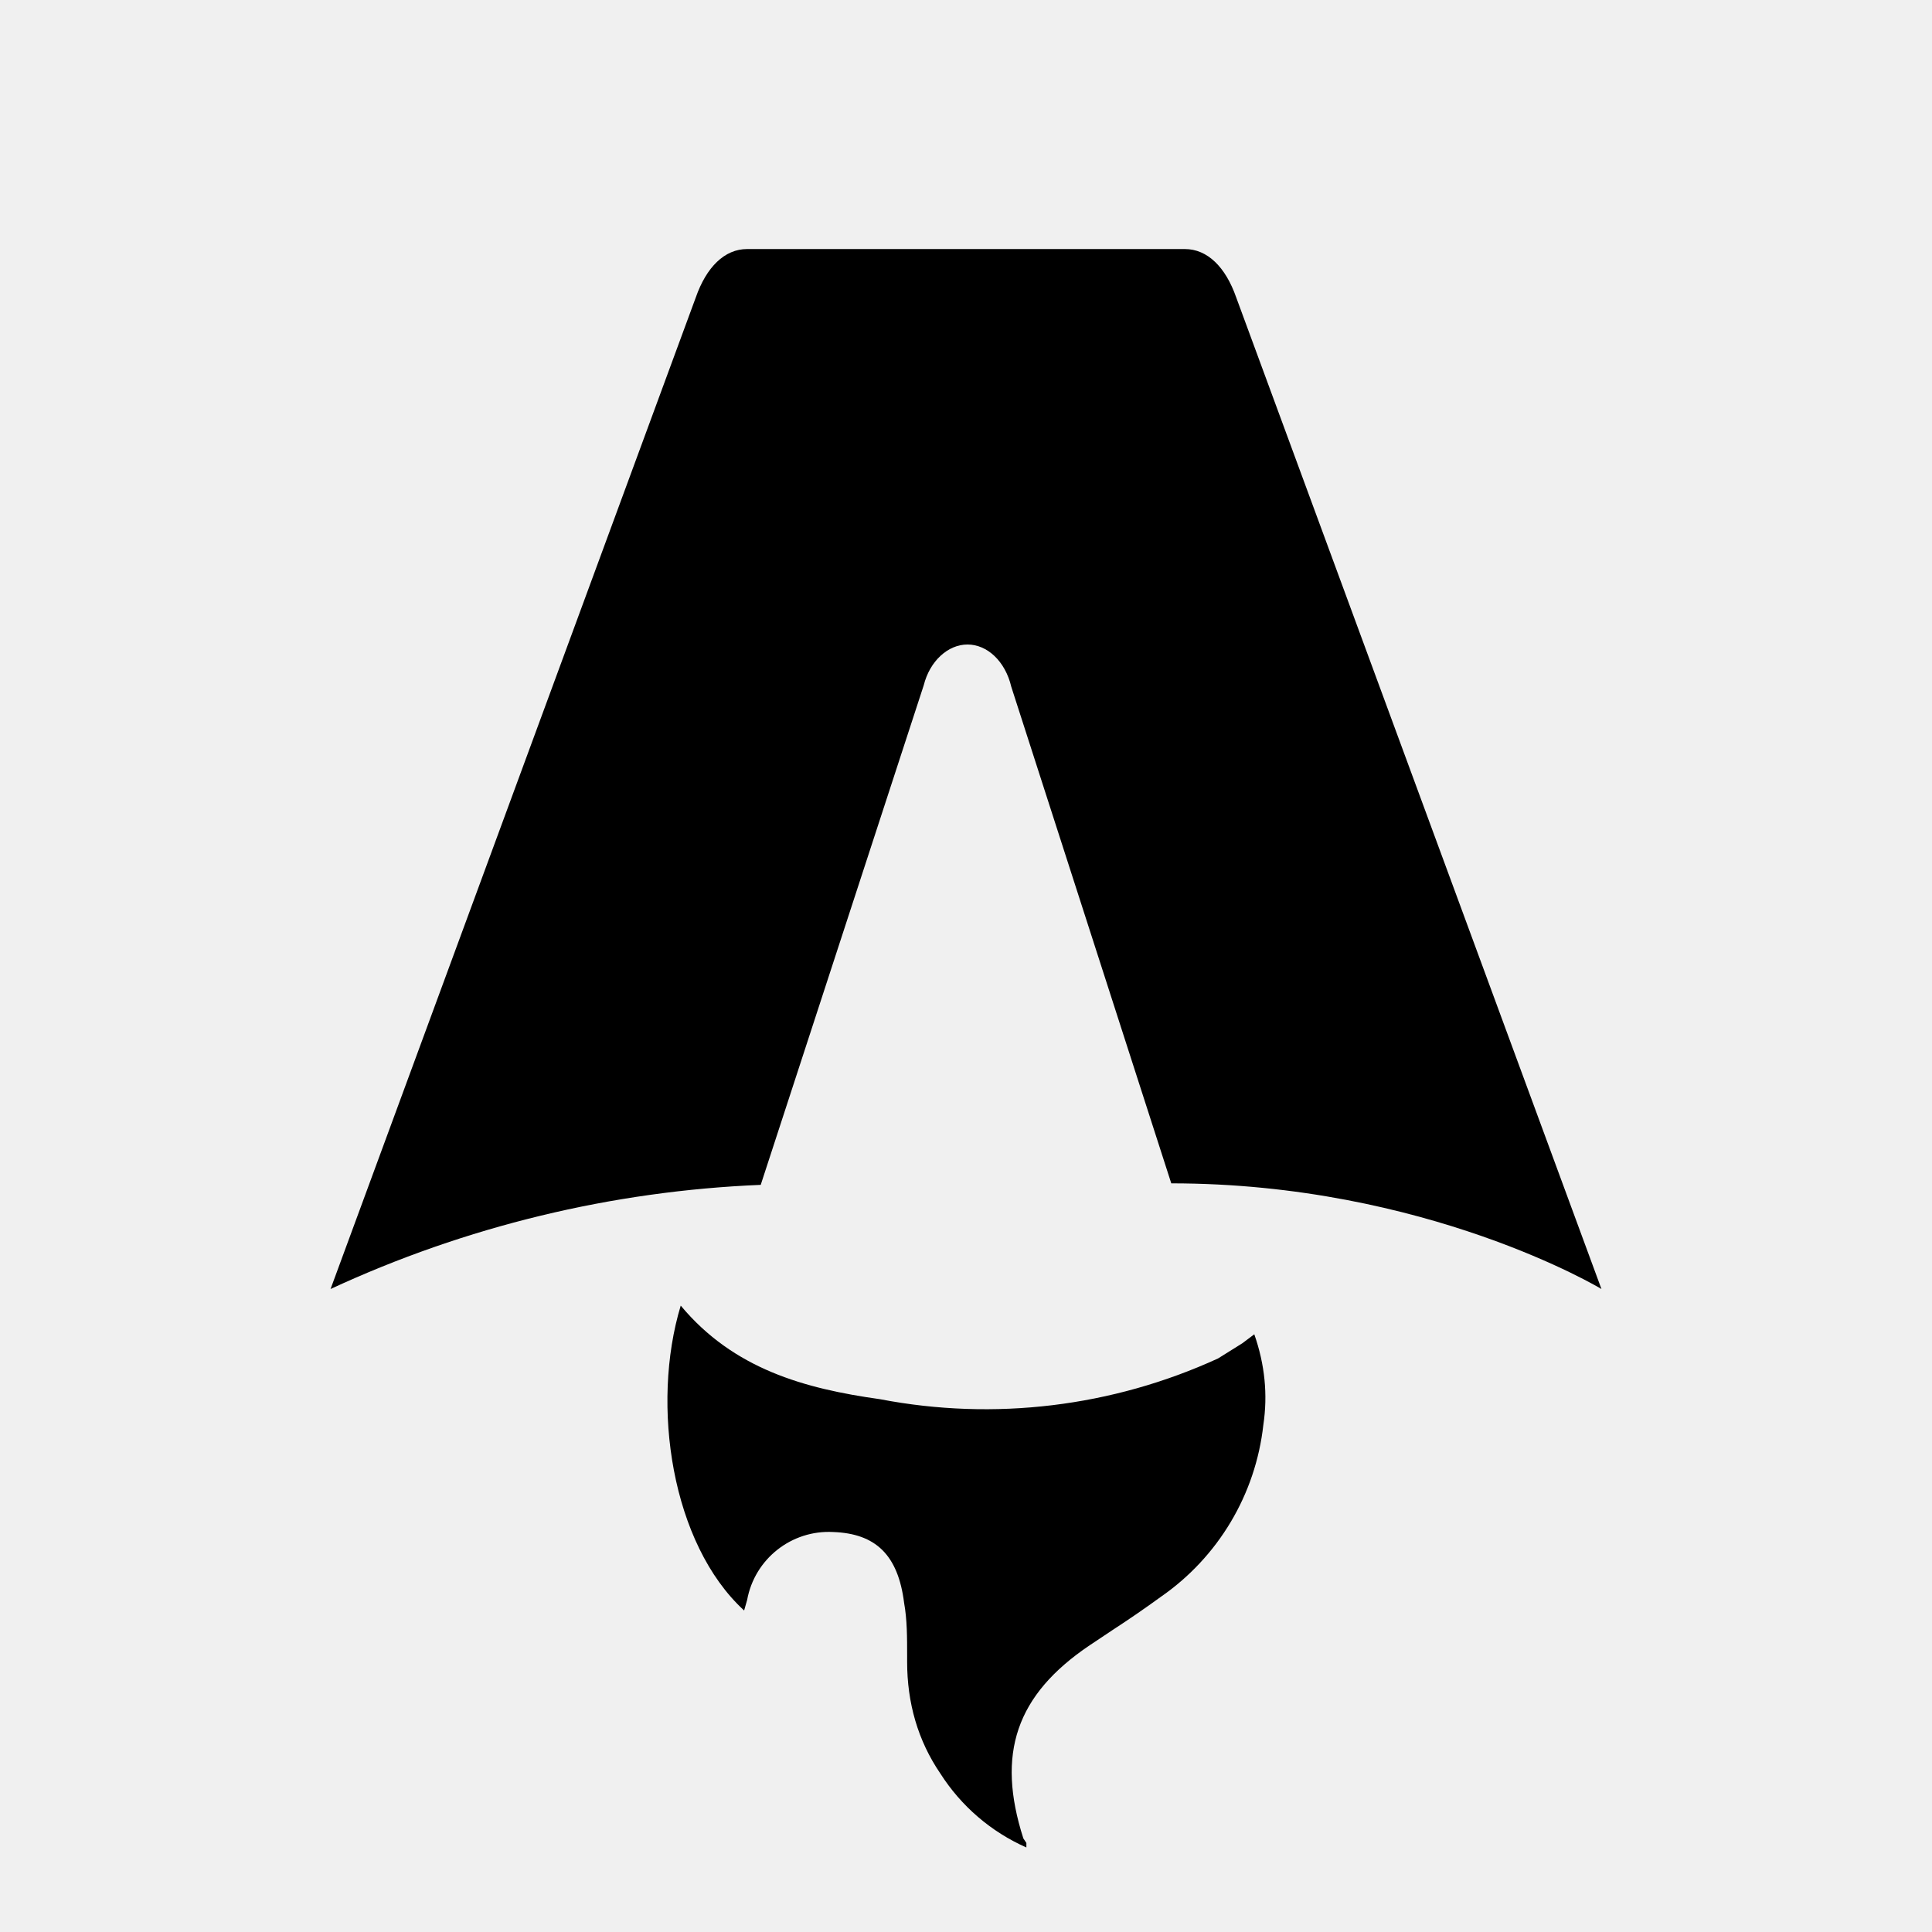
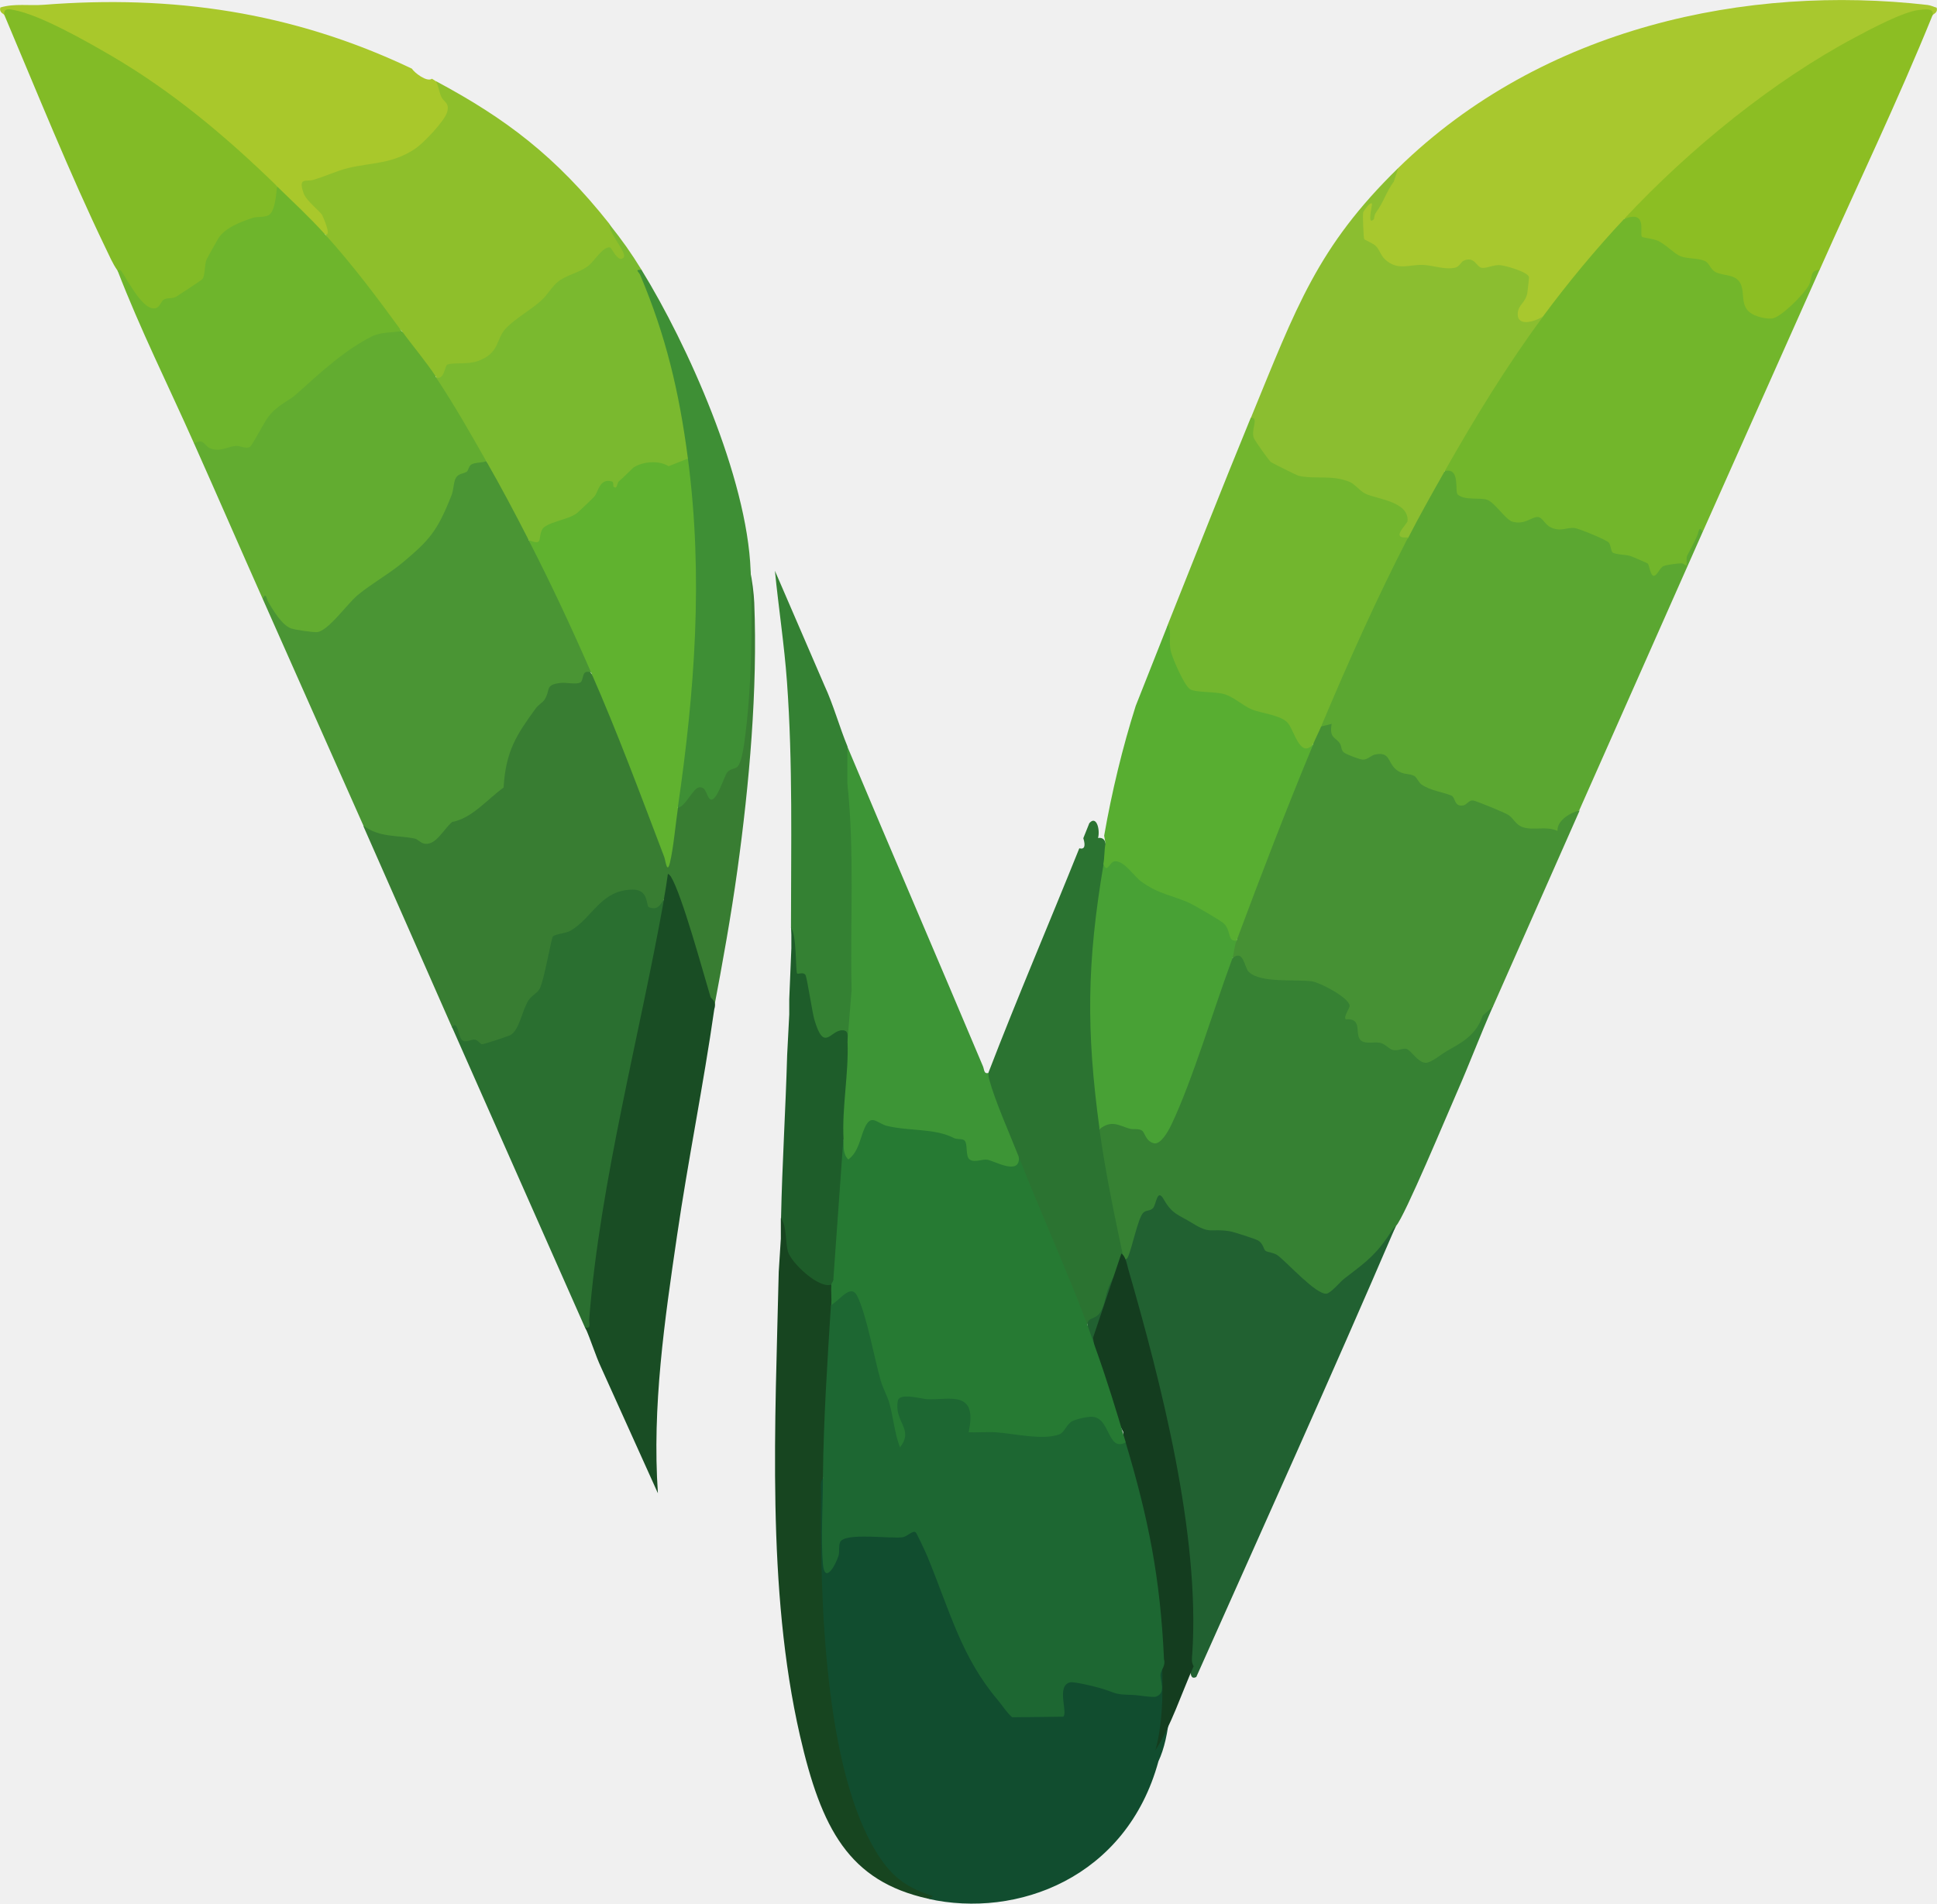
- <svg xmlns="http://www.w3.org/2000/svg" fill="none" viewBox="0 0 128 128">
-   <path d="M50.4 78.5a75.1 75.1 0 0 0-28.5 6.9l24.2-65.7c.7-2 1.9-3.2 3.4-3.2h29c1.5 0 2.7 1.2 3.4 3.2l24.2 65.7s-11.6-7-28.5-7L67 45.5c-.4-1.7-1.6-2.8-2.9-2.8-1.3 0-2.5 1.1-2.9 2.7L50.4 78.5Zm-1.1 28.2Zm-4.2-20.2c-2 6.6-.6 15.8 4.2 20.2a17.5 17.5 0 0 1 .2-.7 5.5 5.5 0 0 1 5.7-4.5c2.8.1 4.3 1.5 4.7 4.7.2 1.1.2 2.3.2 3.5v.4c0 2.7.7 5.2 2.2 7.4a13 13 0 0 0 5.7 4.9v-.3l-.2-.3c-1.8-5.6-.5-9.5 4.4-12.8l1.5-1a73 73 0 0 0 3.2-2.2 16 16 0 0 0 6.8-11.4c.3-2 .1-4-.6-6l-.8.6-1.6 1a37 37 0 0 1-22.4 2.7c-5-.7-9.7-2-13.2-6.2Z" />
-   <style>
-         path { fill: #000; }
-         @media (prefers-color-scheme: dark) {
-             path { fill: #FFF; }
-         }
+ <svg xmlns="http://www.w3.org/2000/svg" id="Capa_1" data-name="Capa 1" viewBox="0 0 101.31 99.59">
+   <defs>
+     <style>
+       .cls-1 {
+         fill: #8bbe30;
+       }
+ 
+       .cls-2 {
+         fill: #143d1f;
+       }
+ 
+       .cls-3 {
+         fill: #114d2f;
+       }
+ 
+       .cls-4 {
+         fill: #387d32;
+       }
+ 
+       .cls-5 {
+         fill: #194d24;
+       }
+ 
+       .cls-6 {
+         fill: #48a135;
+       }
+ 
+       .cls-7 {
+         fill: #3d9536;
+       }
+ 
+       .cls-8 {
+         fill: #82bb26;
+       }
+ 
+       .cls-9 {
+         fill: #72b62b;
+       }
+ 
+       .cls-10 {
+         fill: #60b22f;
+       }
+ 
+       .cls-11 {
+         fill: #174520;
+       }
+ 
+       .cls-12 {
+         fill: #368133;
+       }
+ 
+       .cls-13 {
+         fill: #72b62e;
+       }
+ 
+       .cls-14 {
+         fill: #1d6732;
+       }
+ 
+       .cls-15 {
+         fill: #62ac30;
+       }
+ 
+       .cls-16 {
+         fill: #a8c82e;
+       }
+ 
+       .cls-17 {
+         fill: #8ebf2b;
+       }
+ 
+       .cls-18 {
+         fill: #58ae31;
+       }
+ 
+       .cls-19 {
+         fill: #2a6f30;
+       }
+ 
+       .cls-20 {
+         fill: #a9c82b;
+       }
+ 
+       .cls-21 {
+         fill: #6eb52c;
+       }
+ 
+       .cls-22 {
+         fill: #8cbe23;
+       }
+ 
+       .cls-23 {
+         fill: #267a33;
+       }
+ 
+       .cls-24 {
+         fill: #7ab92f;
+       }
+ 
+       .cls-25 {
+         fill: #469134;
+       }
+ 
+       .cls-26 {
+         fill: #216131;
+       }
+ 
+       .cls-27 {
+         fill: #4a9534;
+       }
+ 
+       .cls-28 {
+         fill: #3e8f35;
+       }
+ 
+       .cls-29 {
+         fill: #5ba731;
+       }
+ 
+       .cls-30 {
+         fill: #348133;
+       }
+ 
+       .cls-31 {
+         fill: #2b7331;
+       }
+ 
+       .cls-32 {
+         fill: #1e5d2a;
+       }
    </style>
+   </defs>
+   <path class="cls-29" d="M75.55,24.66c.51-.49.81-.14.9,1.05,1.13.07,1.82.28,2.66,1.31l.43.04c.63-.39,1.22-.28,1.76.33.99-.06,2.67.09,3.17,1.3.66.08,1.35.21,1.9.69l.16.42c.34-.46.81-.65,1.42-.58l.8-1.68c.29-.15.4-.05.29.32-2.15,4.84-4.3,9.72-6.44,14.53-.44.32-.8.73-1.07,1.24-.27.18-2.58-.05-2.75-.76l-1.71-.71c-.6.39-1.02.29-1.25-.3-.8-.1-1.45-.44-1.96-1.03-.77-.05-1.11-.44-1.58-1.11h-.37c-1.1.74-2.1-.33-2.53-1.53-.14.06-.21-.03-.29-.21.03-.21.06-.42.1-.62s.09-.4.16-.57c1.12-2.65,2.3-5.26,3.57-7.8.08-.17.2-.32.32-.46s.25-.28.38-.41c.29-1.33,1.03-2.64,1.9-3.47Z" />
+   <path class="cls-3" d="M43.06,77.33l.21.29-.05,2.87c-.05,1.98.18,1.94.67-.11,1.04-.29,2.13-.37,3.27-.23.67-.5,1.18-.13,1.53,1.1.99,3.25,2.43,6.03,4.33,8.35l2.45-.05c-.31-1.79.37-2.04,1.59-1.64.43.21,3.46.91,3.53.43-.1-.58-.13-1.19.31-1.53l.23.34c.21,1.45.07,3.71-.54,4.99-1.67,6.12-7.42,8.23-12.03,7.2-.04-.31.51-.03.02-.1-1.41-.23-2.48-1.27-3.23-2.78-2.15-4.35-2.41-9.97-2.58-14.98-.02-.55-.09-4.05.05-4.17.07-.06.17-.02.25.03Z" />
+   <path class="cls-9" d="M84.94,11.46c.65-.59,1.18-.43,1.13.68.67.15,1.3.49,1.89,1,.77,0,1.39.28,1.87.85.92.18,1.58.36,1.58,1.74.9,1.54,2.32.07,3.04-1.01.1-.49.37-1.17.72-.61-2.03,4.57-4.1,9.18-6.12,13.73-.17-.37-.2-.04-.26.13-.14.36-.52,1.03-.55,1.11-.06.18,0,.47-.03.5s-.16-.11-.26-.11c-.19,0-.79.08-.93.14-.21.07-.36.56-.55.51-.16-.05-.21-.57-.29-.64-.04-.03-.78-.35-.9-.39-.22-.08-.82-.07-.95-.2-.07-.07-.08-.36-.18-.5s-1.61-.76-1.82-.77c-.43-.03-.7.22-1.24-.04-.28-.14-.42-.51-.64-.53-.32-.04-.69.43-1.35.24-.35-.1-.92-1-1.31-1.14s-1.18.05-1.55-.28c-.17-.15.16-1.45-.69-1.22.03-.18.07-.36.13-.53s.1-.34.18-.48c1.31-2.25,2.65-4.47,4.14-6.54l.72-.59c.04-.16.09-.31.15-.46.34-.84,3.02-4.06,3.71-4.45.12-.07.24-.12.37-.16Z" />
+   <path class="cls-16" d="M73.13,8.79C80.7,1.39,91.42-.82,100.82.26c.17.02.31.1.47.14.08.28-.18.32-.21.4-.74-.14-1.54.2-2.27.54-4.76,2.25-9.28,5.7-13.26,9.82l-.61.3c-1.47,1.57-2.9,3.29-4.22,5.07-.62.89-1.95.76-1.39-.67,1.32-1.78-.84-1.84-1.85-1.6l-.65-.43c-.7.5-1.49.59-2.39.29-1.16.32-2.03-.03-2.61-1.05-.8-.18-1-1.44-.53-2.17.2-.31.53-.69.66-.18.36-.67.75-1.32,1.17-1.93Z" />
+   <path class="cls-12" d="M64.47,50.13c.36-.9.75-.03.99.53,1.01.35,2.08.49,3.2.42.44.1,1.79.74,2.02,1.2.15.3.14.48-.02.75.39.15.6.54.64,1.18.59-.02,1.13.13,1.61.45.56-.15,1.1.07,1.6.65.26.09,2.87-1.51,2.88-2.35.16-.21.5-.57.69-.3-.65,1.47-1.23,3.01-1.88,4.49-.49,1.11-2.74,6.51-3.18,6.98-.48.95-.88,1.53-1.59,2.21-.34.32-1.31,1.19-1.65,1.41-.52.33-.76.15-1.22-.2-.78-.82-1.6-1.46-2.48-1.91-.37-.59-.95-.91-1.74-.96-1.32.04-2.75-.48-3.63-1.77-.16.4-.43.67-.82.8l-.73,2.21c-.15.25-.28.22-.38-.06-.08-.12-.16-.24-.23-.38-.36-.74-1.19-5.11-1.12-5.96.01-.16.04-.31.08-.47-.11-.92,2.1-.31,2.41-.09.5,1.09.88.35,1.26-.45,1.08-2.66,2.08-5.37,2.97-8.15l.33-.26Z" />
+   <path class="cls-4" d="M37.36,52.8c-.15-.18-.3-.37-.41-.6-.53-2.01-1.16-3.97-1.88-5.89-.02.31-.15.57-.35.76-.18.64-.42.93-.94.57-.48-1.95-2.48-.08-3.19.79-.44.47-.95.67-1.52.77l-.4,1.81c-.11.72-.39,1.11-.87,1.5-.53,1.6-1.1,2.19-2.52,2.38-.42-.24-.61-.22-1.06-.17-.21-.5-.4-.83-.58-.98-1.55-3.51-3.09-7.03-4.64-10.53.32-.07.68,0,1.08.19l1.64.22c.59.4,1.2.12,1.83-.85.41.04,2.54-1.52,2.6-1.69,0-1.89,1.02-3.53,2.14-4.64.26-.89.9-1.21,1.91-.96.17-.51.38-.82.7-.28l.34.42c1.3,2.94,2.53,5.93,3.67,8.99l.29-2.14.24-.2c.41-.86,1.23-2.09,1.76-.71.3-.85.71-1.4,1.22-1.65.68-.73.66-7.94.62-9.44.02-.22.09-.42.19-.6.11.46.2,1.18.22,1.66.18,4.55-.26,9.49-.88,13.97-.34,2.45-.78,4.89-1.24,7.31Z" />
+   <path class="cls-25" d="M69.12,38l.53-.13c-.14.75.21.7.42,1.01.12.18.05.36.24.5.12.09.84.37.98.36.25,0,.41-.22.64-.27.81-.16.63.45,1.13.82.36.27.64.15.92.31.12.07.23.35.38.45.48.32,1.08.38,1.55.57.22.09.14.62.64.51.18-.04.28-.29.51-.25.17.03,1.65.63,1.84.76.29.2.38.52.76.64.58.18,1.22-.08,1.8.19-.03-.58.75-.99,1.16-1.07-1.51,3.42-3.03,6.85-4.54,10.27l-.53.46c-.36,1.08-1.18,1.45-1.9,1.87-.29.17-.82.62-1.1.6-.42-.03-.74-.66-1-.73-.17-.05-.44.12-.69.06-.21-.04-.4-.31-.66-.37-.31-.07-.74.06-.98-.1-.29-.18-.14-.69-.3-.95s-.52-.16-.54-.19c-.12-.15.23-.59.21-.72-.08-.44-1.57-1.2-1.96-1.26-.79-.12-2.69.11-3.31-.49-.25-.24-.27-1.2-.85-.73-.3-.15-.12-.96.21-.93.12-.62.24-1.25.45-1.84.84-2.31,1.74-4.61,2.68-6.86.24-.57.56-1.07.88-1.57-.17-.42.06-.9.42-.93Z" />
+   <path class="cls-27" d="M25.44,24.13c1,1.05,1.81,2.58,2.22,4.13,1.4,1.97,2.56,4.44,3.27,6.93-.56-.22-.36.41-.59.52s-.74-.02-1.04.02c-.83.1-.48.36-.83.89-.08.12-.31.25-.45.44-.97,1.34-1.57,2.2-1.68,4.14-.88.64-1.66,1.61-2.69,1.8-.46.39-.84,1.22-1.43,1.14-.23-.03-.35-.23-.53-.27-.93-.19-1.82-.04-2.68-.67-1.74-3.93-3.52-7.91-5.27-11.87-.07-.78.42-.21.6.24,1.63,2.32,2.75,1.08,4.25-.65l2.29-1.65c1.34-.98,2.4-2.38,2.76-4.33.11-.22,1.25-1.08,1.52-1.02l.3.21Z" />
+   <path class="cls-26" d="M58.78,65.87s.13.07.21-.1c.21-.44.52-2,.79-2.31.15-.17.38-.09.53-.26.17-.2.21-1.07.56-.45.44.78.78.8,1.46,1.22,1.01.63.96.28,1.97.44.21.03,1.35.4,1.51.49.26.16.28.46.37.53.13.1.44.08.68.27.53.42,1.96,2.01,2.51,1.98.22-.01.7-.6.93-.78.91-.71,1.52-1.1,2.23-2.12.25-.36.24-.4.48-.65-3.4,7.92-6.94,15.75-10.44,23.6-.19.1-.28.01-.3-.24.39-7.16-1.55-14.17-3.43-20.82l-1.29,3.78-.25.08c-.4-.2-.57-.69-.42-1.2-.1-.33.07-.61.52-.84.25-.92.62-1.77,1.08-2.56l.29-.06Z" />
+   <path class="cls-1" d="M73.13,8.79l-.23.71c-.41.55-.52,1.06-.94,1.63-.08.1-.09.32-.1.33-.38.41-.08-.76-.1-.8-.09-.14-.45.4-.46.44-.04.14.02,1.35.05,1.41.02.04.47.22.61.36.2.2.25.49.49.71.66.6,1.24.25,1.99.28.52.02,1.13.27,1.68.14.23-.06.29-.31.45-.37.56-.23.64.33.93.38.24.04.6-.16.94-.14.26.01,1.46.35,1.53.62.01.04-.08.82-.1.91-.11.41-.41.56-.47.86-.17.91.9.57,1.32.28-1.89,2.56-3.57,5.3-5.17,8.13-.65,1.15-1.29,2.28-1.9,3.47-.75.69-.79-.4-.24-.98-.5-.58-1.17-.92-2.01-1.03-.91-.85-1.82-.93-2.93-.88-1.21-.09-3.53-1.31-2.99-3.17l-.06-.21c2.39-5.82,3.48-8.94,7.7-13.07Z" />
+   <path class="cls-15" d="M21.01,17.33c.73.37,1.59,1.44,1.79,2.4.11.05.21.11.31.19.45.36,2.11,3.13,2.26,3.79.03.14.05.28.07.42-.22.08-.58.06-.77.16-.16.09-.16.3-.25.38-.16.12-.43.09-.57.32-.13.21-.12.63-.23.91-.74,1.88-1.15,2.34-2.51,3.49-.76.64-1.68,1.14-2.41,1.75-.57.48-1.59,1.95-2.16,1.93-.25,0-1.13-.12-1.33-.2-.46-.17-.93-.94-1.2-1.42-.07-.13-.1-.5-.27-.12-1.2-2.7-2.39-5.44-3.59-8.13.06-.46.43-.44,1.12.05.58-.16,1.14-.19,1.69-.1l.85-1.4c1.32-1.2,2.79-2.52,4.22-3.57.83-.61,2.08-1.45,2.99-.85Z" />
+   <path class="cls-17" d="M31.88,11.73c.28.52.59,1.03.92,1.52-.05,1.02-.68.38-1.03-.02-.72.79-1.55,1.38-2.49,1.75-.89.95-1.84,1.81-2.84,2.6-.55,1.34-1.53,1.92-2.93,1.72-.14.48-.33.89-.7.42-.57-.86-1.21-1.6-1.79-2.4-.81-.67-1.54-1.52-2.2-2.54-.72-.76-1.33-1.6-1.81-2.53-.11-.61-.43-1.11-.96-1.51-.27-.27-.59-.92-.39-1.33.07-.13,2.12-.77,2.4-.85,1.69-.24,4.21-.67,5.13-2.75.02-.04.05-.16.03-.2-.3-.32-.65-.9-.41-1.36,3.64,1.95,6.26,3.92,9.07,7.47Z" />
+   <path class="cls-13" d="M65.42,21.86c.45-.04-.01.6.16,1.06.05.13.8,1.2.9,1.26.13.08,1.35.69,1.44.71.86.2,1.75-.07,2.69.33.25.11.49.44.79.6.55.29,2.28.39,2.22,1.43-.01.18-.96.97.03.86-1.66,3.23-3.11,6.47-4.54,9.87-.13.31-.29.62-.42.93-.43.79-.91.51-1.44-.85-.57-.36-1.19-.6-1.88-.72-.96-.72-1.83-.95-2.93-.96-.98-.44-1.71-2.45-1.35-3.73,1.44-3.6,2.86-7.22,4.33-10.8Z" />
+   <path class="cls-24" d="M33.56,14.13c-.01.31-.1.04-.09.05,1.43,2.77,2.21,5.89,2.64,9.16.01.1,0,.21-.03.32s-.06.23-.1.34c.07.38-.78.64-1.02.65-1.09-.55-1.99.08-2.7,1.08-.21-.16-.4-.25-.56-.28-.78,1.45-1.88,1.91-3.14,2.38-.2.73-.37,1.14-.9.44-.71-1.39-1.45-2.79-2.22-4.13-.84-1.48-1.71-3.01-2.64-4.4.45.18.46-.63.6-.67.41-.12,1.09.01,1.62-.19,1.13-.43.91-1.13,1.42-1.68s1.33-.98,1.88-1.49c.33-.3.55-.73.9-1,.48-.36,1.08-.43,1.57-.82.29-.23.79-1.05,1.13-.94.08.03.42.84.7.52.2-.23-.82-1.32-.74-1.73.71.9,1.08,1.42,1.69,2.4Z" />
+   <path class="cls-22" d="M84.94,11.46c3.48-3.73,7.85-7.25,12.06-9.49.82-.44,2.58-1.38,3.39-1.45.16-.01.79-.15.69.27-1.84,4.54-3.95,8.92-5.91,13.33-.54.02-.34.39-.57.81-.26.48-1.46,1.68-1.91,1.73-.36.04-1.07-.12-1.32-.47-.28-.39-.15-.81-.29-1.24-.21-.64-.9-.49-1.34-.71-.31-.16-.32-.48-.58-.59-.36-.16-.91-.1-1.28-.25-.32-.14-.76-.61-1.16-.8-.2-.1-.81-.17-.84-.21-.15-.21.32-1.43-.95-.93Z" />
+   <path class="cls-20" d="M21.54,3.59c.14.22.79.72,1.05.53.08.04.15.1.21.13.12.21.19.61.27.79.14.32.45.32.32.81s-1.27,1.66-1.66,1.92c-1.22.82-2.25.72-3.52,1.02-.61.15-1.23.45-1.83.62-.38.11-.8-.16-.5.7.15.42.88.95.98,1.16.02.05.54,1.17.12.98-.91-.46-2-1.49-2.53-2.53-.25-.09-.51-.18-.73-.37C9.71,5.85,5.7,2.48,1.04.87c-.28-.1-.61-.18-.81-.08-.03-.08-.29-.12-.21-.4.75-.22,1.51-.08,2.27-.14,6.69-.52,12.97.35,19.25,3.34Z" />
+   <path class="cls-19" d="M23.65,53.73c.31-.42.31.59.55.71.23.12.44-.09.65-.05.15.03.25.21.35.24.07.02,1.38-.42,1.48-.47.5-.27.62-1.32.97-1.84.17-.25.45-.36.58-.6.24-.47.6-2.64.69-2.73.13-.13.68-.16.92-.3,1.16-.68,1.58-2.14,3.26-2.15.86,0,.67.87.85.93.43.13.53-.05.77-.41.06.31.08.62.05.93l-2.2,10.76c-.67,3.38-1.27,6.79-1.55,10.26.06.47-.13.96-.42.45-2.31-5.24-4.65-10.49-6.96-15.73Z" />
+   <path class="cls-8" d="M14.47,9.73c.35.53.05,1.59-.48,1.81-1.46.09-2.95.93-3.14,2.94-.23.62-1.62,1.38-2.2,1.42-.55.98-1.24.31-1.73-.37-.23-.51-.5-.98-.79-1.4-.24-.34-.42-.77-.61-1.16C3.65,9.09,1.93,4.81.23.79c-.08-.4.32-.3.48-.27,1.38.25,3.83,1.65,5.15,2.42,3.12,1.83,5.9,4.14,8.61,6.78Z" />
+   <path class="cls-21" d="M14.47,9.73c.87.85,1.69,1.6,2.53,2.53,1.46,1.62,2.7,3.27,4.01,5.07-.45.06-1.13.05-1.54.26-1.46.73-2.72,1.91-3.98,3.04-.41.37-.94.52-1.45,1.17-.23.29-.84,1.5-.97,1.58-.22.13-.5-.08-.76-.05-.47.05-.79.34-1.35.11-.26-.11-.31-.54-.81-.24-1.34-3.02-2.81-5.95-4.01-9.07.01.01.13-.04.19.03.39.56,1.19,2.19,1.85,1.95.18-.07.26-.37.39-.44.19-.11.42-.03.63-.14.15-.09,1.32-.86,1.38-.92.16-.18.1-.74.23-1.05.03-.07.54-.97.61-1.09.36-.57,1.22-.88,1.79-1.07.27-.09.67,0,.89-.18.29-.23.35-1.08.39-1.48Z" />
+   <path class="cls-5" d="M34.72,47.06c.08-.44.15-.89.21-1.33.03-.04.12.08.16.13.59.98,1.66,4.93,2.07,6.29.03.11.34.21.2.64-.57,3.98-1.37,7.89-1.95,11.86-.65,4.43-1.31,8.94-1,13.47l-2.97-6.58c-.3-.64-.54-1.45-.83-2.09.33.07.19-.21.21-.47.56-7.13,2.65-14.86,3.91-21.94Z" />
+   <path class="cls-18" d="M68.69,38.93c-1.4,3.37-2.73,6.83-4.01,10.27-.28.65-.55-.13-.7-.56-1.24-.88-2.58-1.56-4.01-2.03-.55-.52-1.11-.95-1.68-1.28-.3.38-.64.56-.58-.13-.3-.14-.23-1.04.11-1.07l-.07-.41c.41-2.34.96-4.61,1.65-6.79.57-1.42,1.12-2.85,1.69-4.27.22.51,0,.85.16,1.46.12.43.7,1.76,1,1.94s1.31.11,1.8.26.95.59,1.39.78c.5.22,1.59.3,1.94.75.31.4.65,1.87,1.31,1.07Z" />
+   <path class="cls-7" d="M44.32,39.06c2.33,5.55,4.74,11.14,7.09,16.72.08.19.04.42.3.35l.14.05c.45,1.36,1,2.7,1.55,4.02l-.11.33c.26.78-.23.84-.75.72l-.96-.32c-.81.16-1.25.08-1.27-1.06-1.25-.35-2.53-.58-3.83-.68l-.85-.33c-.28.45-.53.97-.74,1.56-.7,1.03-.87.12-.79-.82-.1-.1-.2-.22-.22-.38-.1-.56.15-3.53.23-4.3l.2-.39c.06-.33.01-.56-.16-.69.29-4.15.25-8.59-.05-12.83v-1.77s.21-.19.21-.19Z" />
+   <path class="cls-31" d="M56.98,43.06c.36-.42.57.33.45.78.22-.03.35.06.39.28-.07.4-.05.76-.11,1.07l.1.69c-.71,4.13-.78,8.33-.19,12.49l-.12.68c.32,2.31.79,4.54,1.27,6.8-.26.46-.57.99-.78,1.48-.17.4-.2.94-.44,1.32-.27.42-.66.22-.68.67-.11-.12-.21-.25-.3-.39s-.18-.27-.24-.43c-1.04-2.45-2.07-4.93-2.99-7.44l-.06-.55c-.44-1.12-1.24-2.92-1.53-4-.04-.13-.06-.26-.05-.4,1.52-3.95,3.18-7.82,4.75-11.73.27.07.34-.11.21-.53.11-.27.21-.53.32-.8Z" />
+   <path class="cls-11" d="M43.48,67.2c.33.19.27.81,0,1.07.04.19.08.38.1.58s.04.38.03.57c-.1,2.26-.21,4.53-.33,6.78-.02.39-.12.77-.23,1.14-.17.14-.11.51-.11.73-.05,5.48.16,14.51,2.96,18.93.82,1.3,1.63,1.78,2.9,2.2l-.26.13c-4.14-.92-5.58-3.65-6.7-8.53-1.76-7.68-1.29-16.37-1.11-24.27l.11-1.73c0-.35,0-.71,0-1.07.24-.11.38.09.43.58-.06,1.46,1.04,2.37,2.05,2.65l.16.24Z" />
+   <path class="cls-28" d="M33.56,14.13c2.38,3.86,5.52,10.83,5.7,15.73.1,2.83.06,6.21-.33,8.99-.05.34-.16,1.09-.37,1.27-.14.12-.36.09-.52.28-.17.21-.57,1.62-.9,1.41-.2-.13-.18-.67-.57-.62-.33.04-.7.99-1.11,1.07l-.08-.46c.64-5.59,1.19-11.27.5-16.91l.1-.9c-.46-3.52-1.16-6.44-2.49-9.59-.08-.2-.32-.3.06-.28Z" />
+   <path class="cls-30" d="M44.32,39.06v1.93c.38,3.58.14,7.21.22,10.81l-.22,2.73c-.12-.05-.22-.17-.28-.36-1.05.58-1.27.53-1.68-.86l-.4-2.13c-.19.04-.4.05-.43-.23,0-.82-.05-1.62-.16-2.42,0-4.28.1-8.6-.21-12.87-.14-1.94-.44-3.87-.63-5.8l2.59,6c.47,1.01.79,2.19,1.21,3.2Z" />
+   <path class="cls-2" d="M62.43,87.17c-.65,1.46-1.17,3.09-2,4.4.46-1.69.39-3.62.32-5.33l-.24-.63c-.17-3.44-.82-6.8-1.78-10.01l.02-.69c-.78-1.4-1.35-3.25-1.58-4.93l1.48-4.4c.21.12.29.54.36.81,1.7,5.89,3.76,13.85,3.35,20.11-.02.26-.06.46.08.69Z" />
+   <path class="cls-32" d="M41.37,48.53c.3.33.24,2.32.32,2.4.04.05.33-.1.44.08.08.14.35,1.93.46,2.32.51,1.76.84.56,1.46.57.37,0,.27.3.28.63.06,1.67-.3,3.41-.21,5.07-.05.41,0,.77.13,1.09l-.45,6.31c-.03.25-.12.29-.32.2-.63.25-2.11-1.14-2.27-1.73-.14-.51-.05-1.28-.36-1.74.06-2.84.24-5.69.32-8.53l.11-2.13c0-.27,0-.53,0-.8l.11-2.67c0-.36,0-.71,0-1.07Z" />
+   <path class="cls-14" d="M43.48,68.27c.73-1.6,1.66-1.04,1.97.64.32,1.56.74,3.05,1.28,4.48.04-.39.21-.48.48-.56.14-.04,2.69.08,2.86.13.76.24.98.67.86,1.65,1.48.23,2.96.29,4.44.19,1-1.35,2.35-1.27,3.05.45.21.03.36.1.46.23,1.18,3.94,1.81,7.07,2,11.33.1.31-.16.58-.18.76-.04.38.32.99-.24,1.19-.17.06-.93-.08-1.22-.09-1.03-.02-.82-.1-1.71-.36-.27-.08-1.35-.34-1.55-.3-.76.17-.11,1.59-.37,1.8l-2.67.03c-.29-.25-.51-.61-.76-.91-1.9-2.25-2.49-4.62-3.67-7.49-.07-.18-.57-1.25-.62-1.28-.15-.11-.44.22-.67.26-.59.1-3.05-.27-3.28.26-.09.21-.02.5-.08.7-.16.51-.72,1.52-.82.44-.11-1.25,0-3.15,0-4.47.03-3.05.23-6.05.42-9.07Z" />
+   <path class="cls-6" d="M57.72,45.2c.18.54.3-.11.58-.14.49-.05,1.01.78,1.38,1.05.95.7,1.69.73,2.57,1.15.31.15,1.47.83,1.72,1.02.45.36.2,1.01.7.92-.1.26-.14.74-.21.93-.95,2.56-2.1,6.42-3.19,8.7-.17.36-.57,1.07-.92.98-.44-.11-.47-.58-.63-.67-.2-.12-.45-.03-.66-.1-.57-.17-.93-.46-1.55.03-.71-5.21-.66-8.71.21-13.87Z" />
+   <path class="cls-10" d="M35.46,42.26c-.13.87-.23,2.07-.42,2.87-.15.63-.23-.11-.3-.3-1.25-3.28-2.42-6.45-3.82-9.64-1.03-2.36-2.11-4.67-3.27-6.93.76.28.48-.03.69-.53.17-.41,1.39-.53,1.83-.88.09-.07.89-.83.93-.89.2-.26.27-.96.91-.77.09.03.06.25.07.26.21.2.19-.19.28-.26.22-.18.73-.7.77-.73.49-.32,1.34-.39,1.84-.07l1.01-.4c.81,6.17.36,12.16-.53,18.27Z" />
+   <path class="cls-23" d="M44.11,59.6c.02.4-.03.77.26,1.06.56-.43.6-1.1.87-1.69.34-.72.63-.2,1.15-.07,1.19.29,2.48.11,3.51.64.16.08.43.02.54.12.2.17.03.85.29,1.01s.65-.04.91,0c.41.08,1.72.85,1.65-.14,1.15,2.95,2.48,5.83,3.59,8.8.14.39.28.8.42,1.2.58,1.61,1.09,3.28,1.58,4.93-.96.51-.8-1.27-1.74-1.34-.24-.02-.86.12-1.08.24-.26.15-.41.58-.63.67-.86.34-2.42-.04-3.35-.1-.47-.03-.95.02-1.42,0,.49-2.24-.99-1.68-2.17-1.73-.26-.01-1.45-.36-1.53.08-.21,1.13.87,1.47.11,2.44-.28-.74-.34-1.53-.55-2.3-.12-.41-.33-.77-.45-1.17-.35-1.22-.73-3.41-1.23-4.44-.34-.7-.93.24-1.36.45.02-.35-.02-.72,0-1.07,0-.04.14-.2.11-.32l.52-7.28Z" />
</svg>
